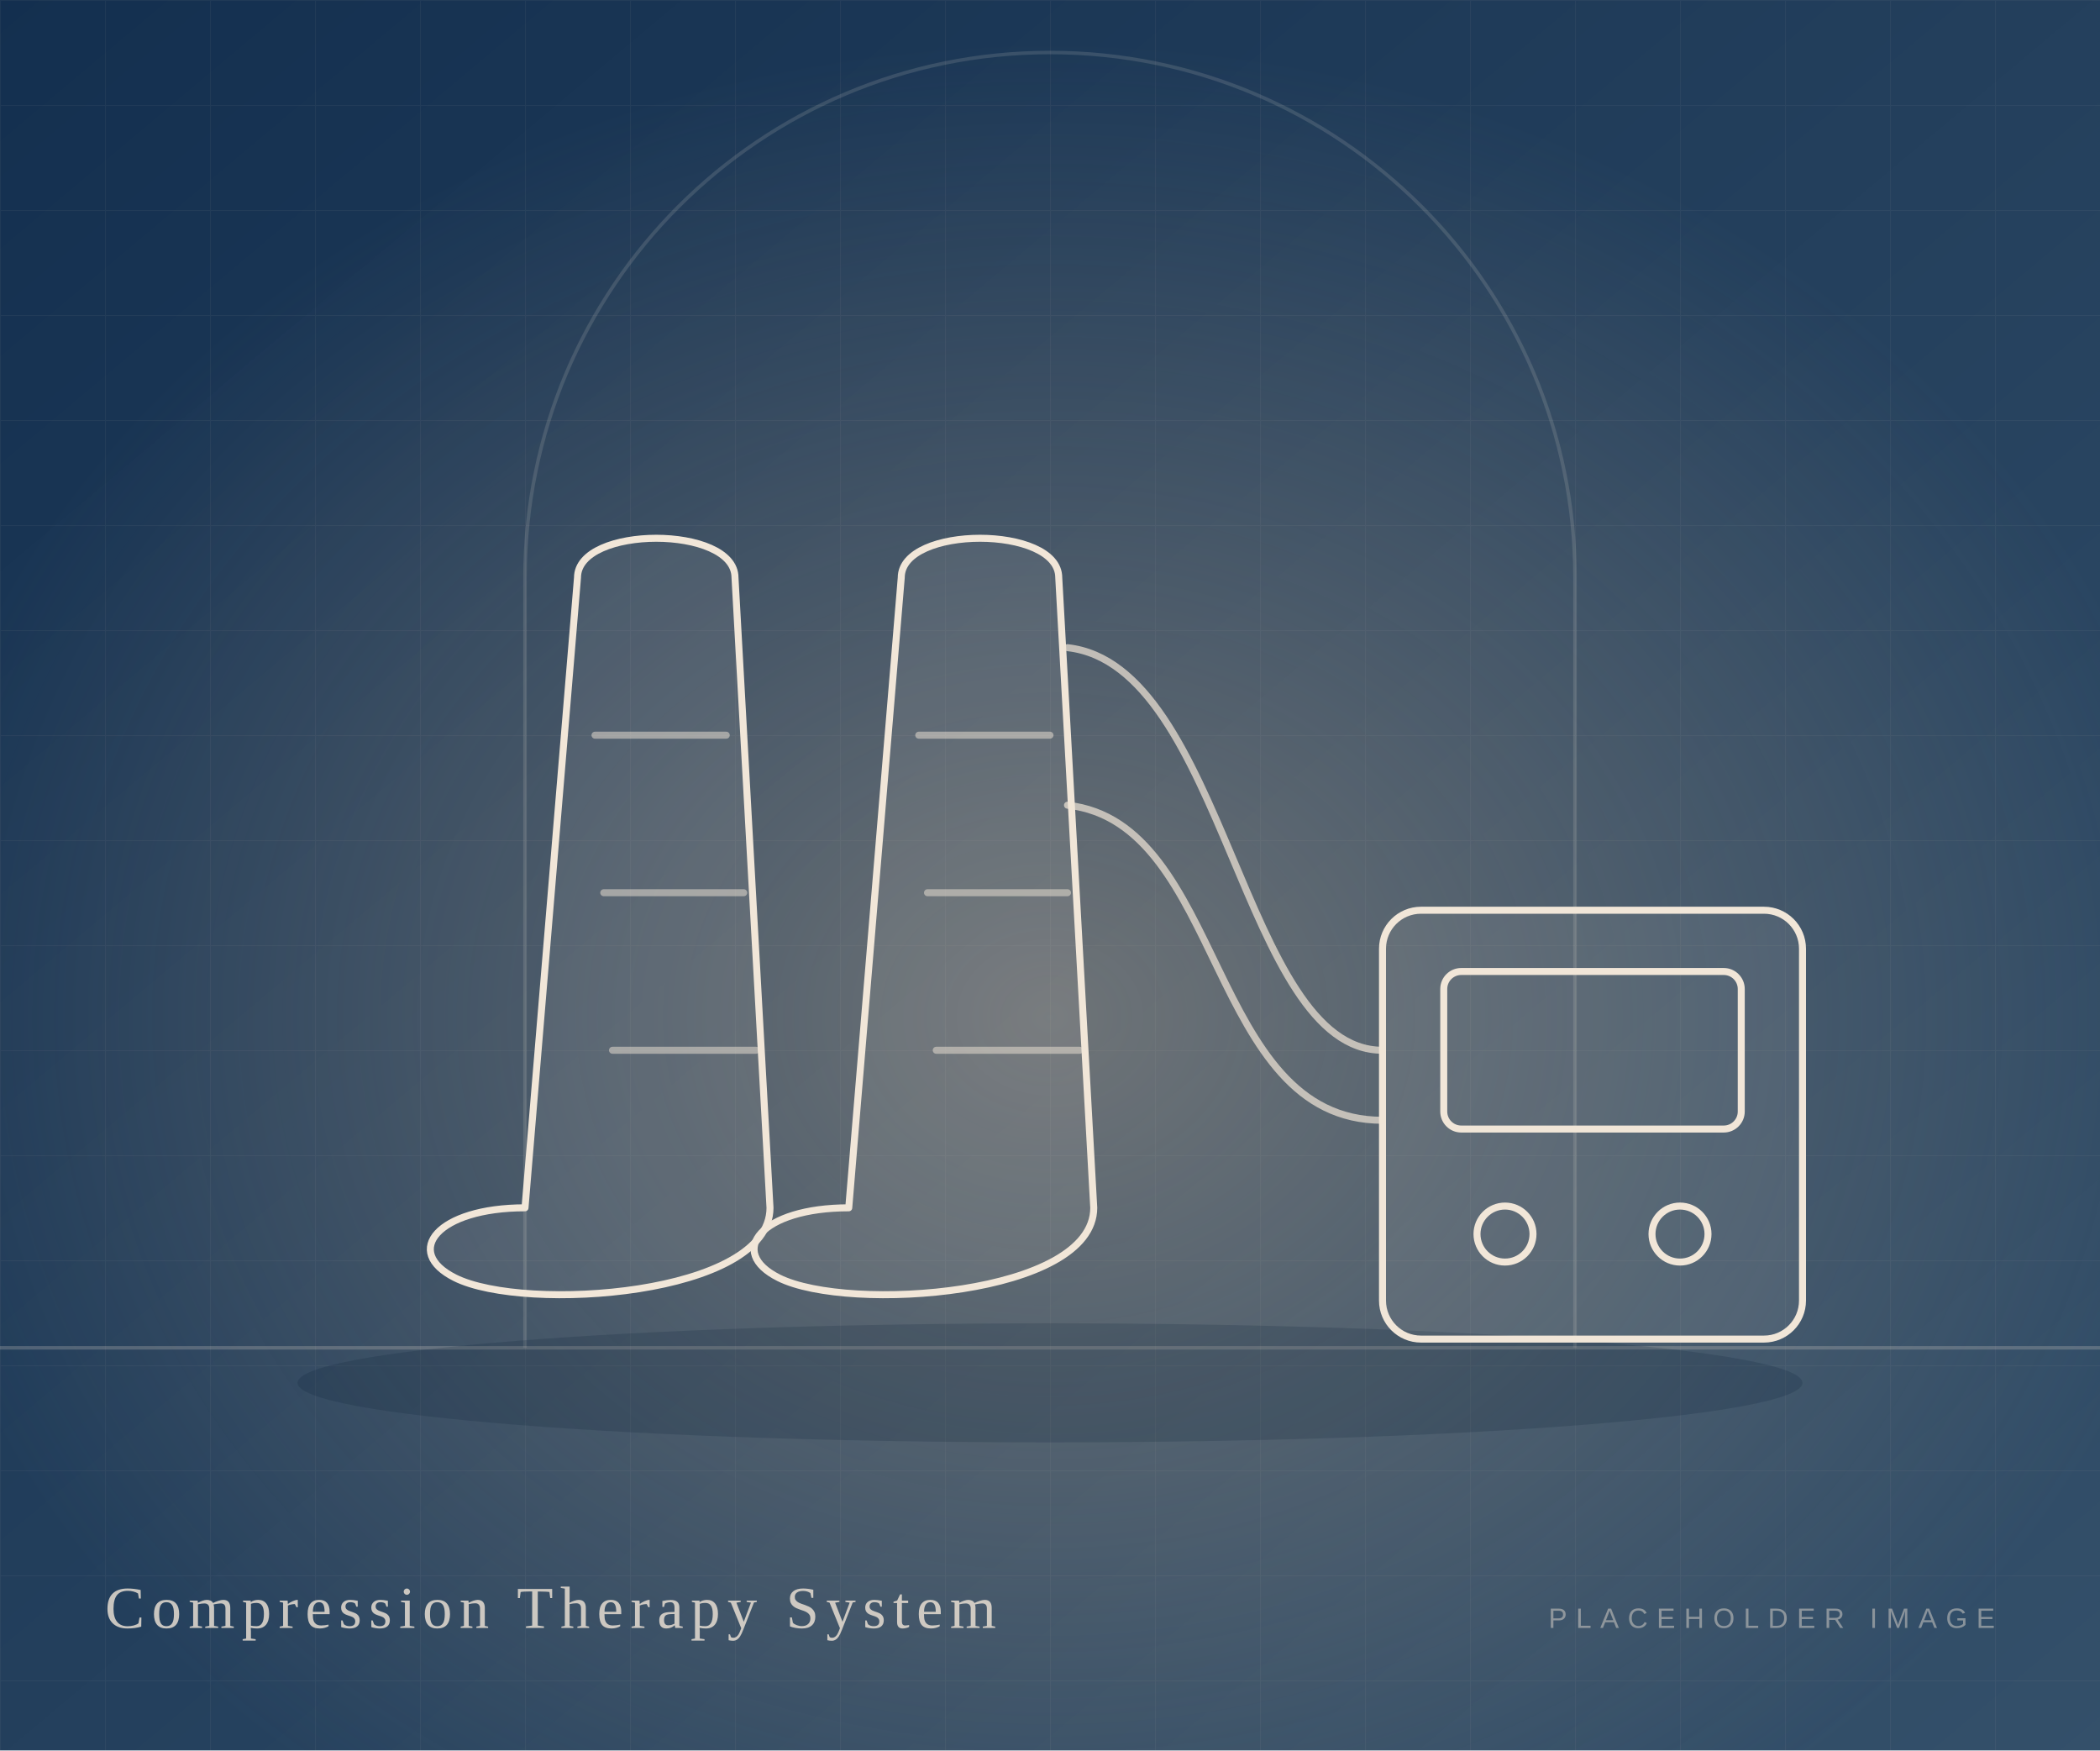
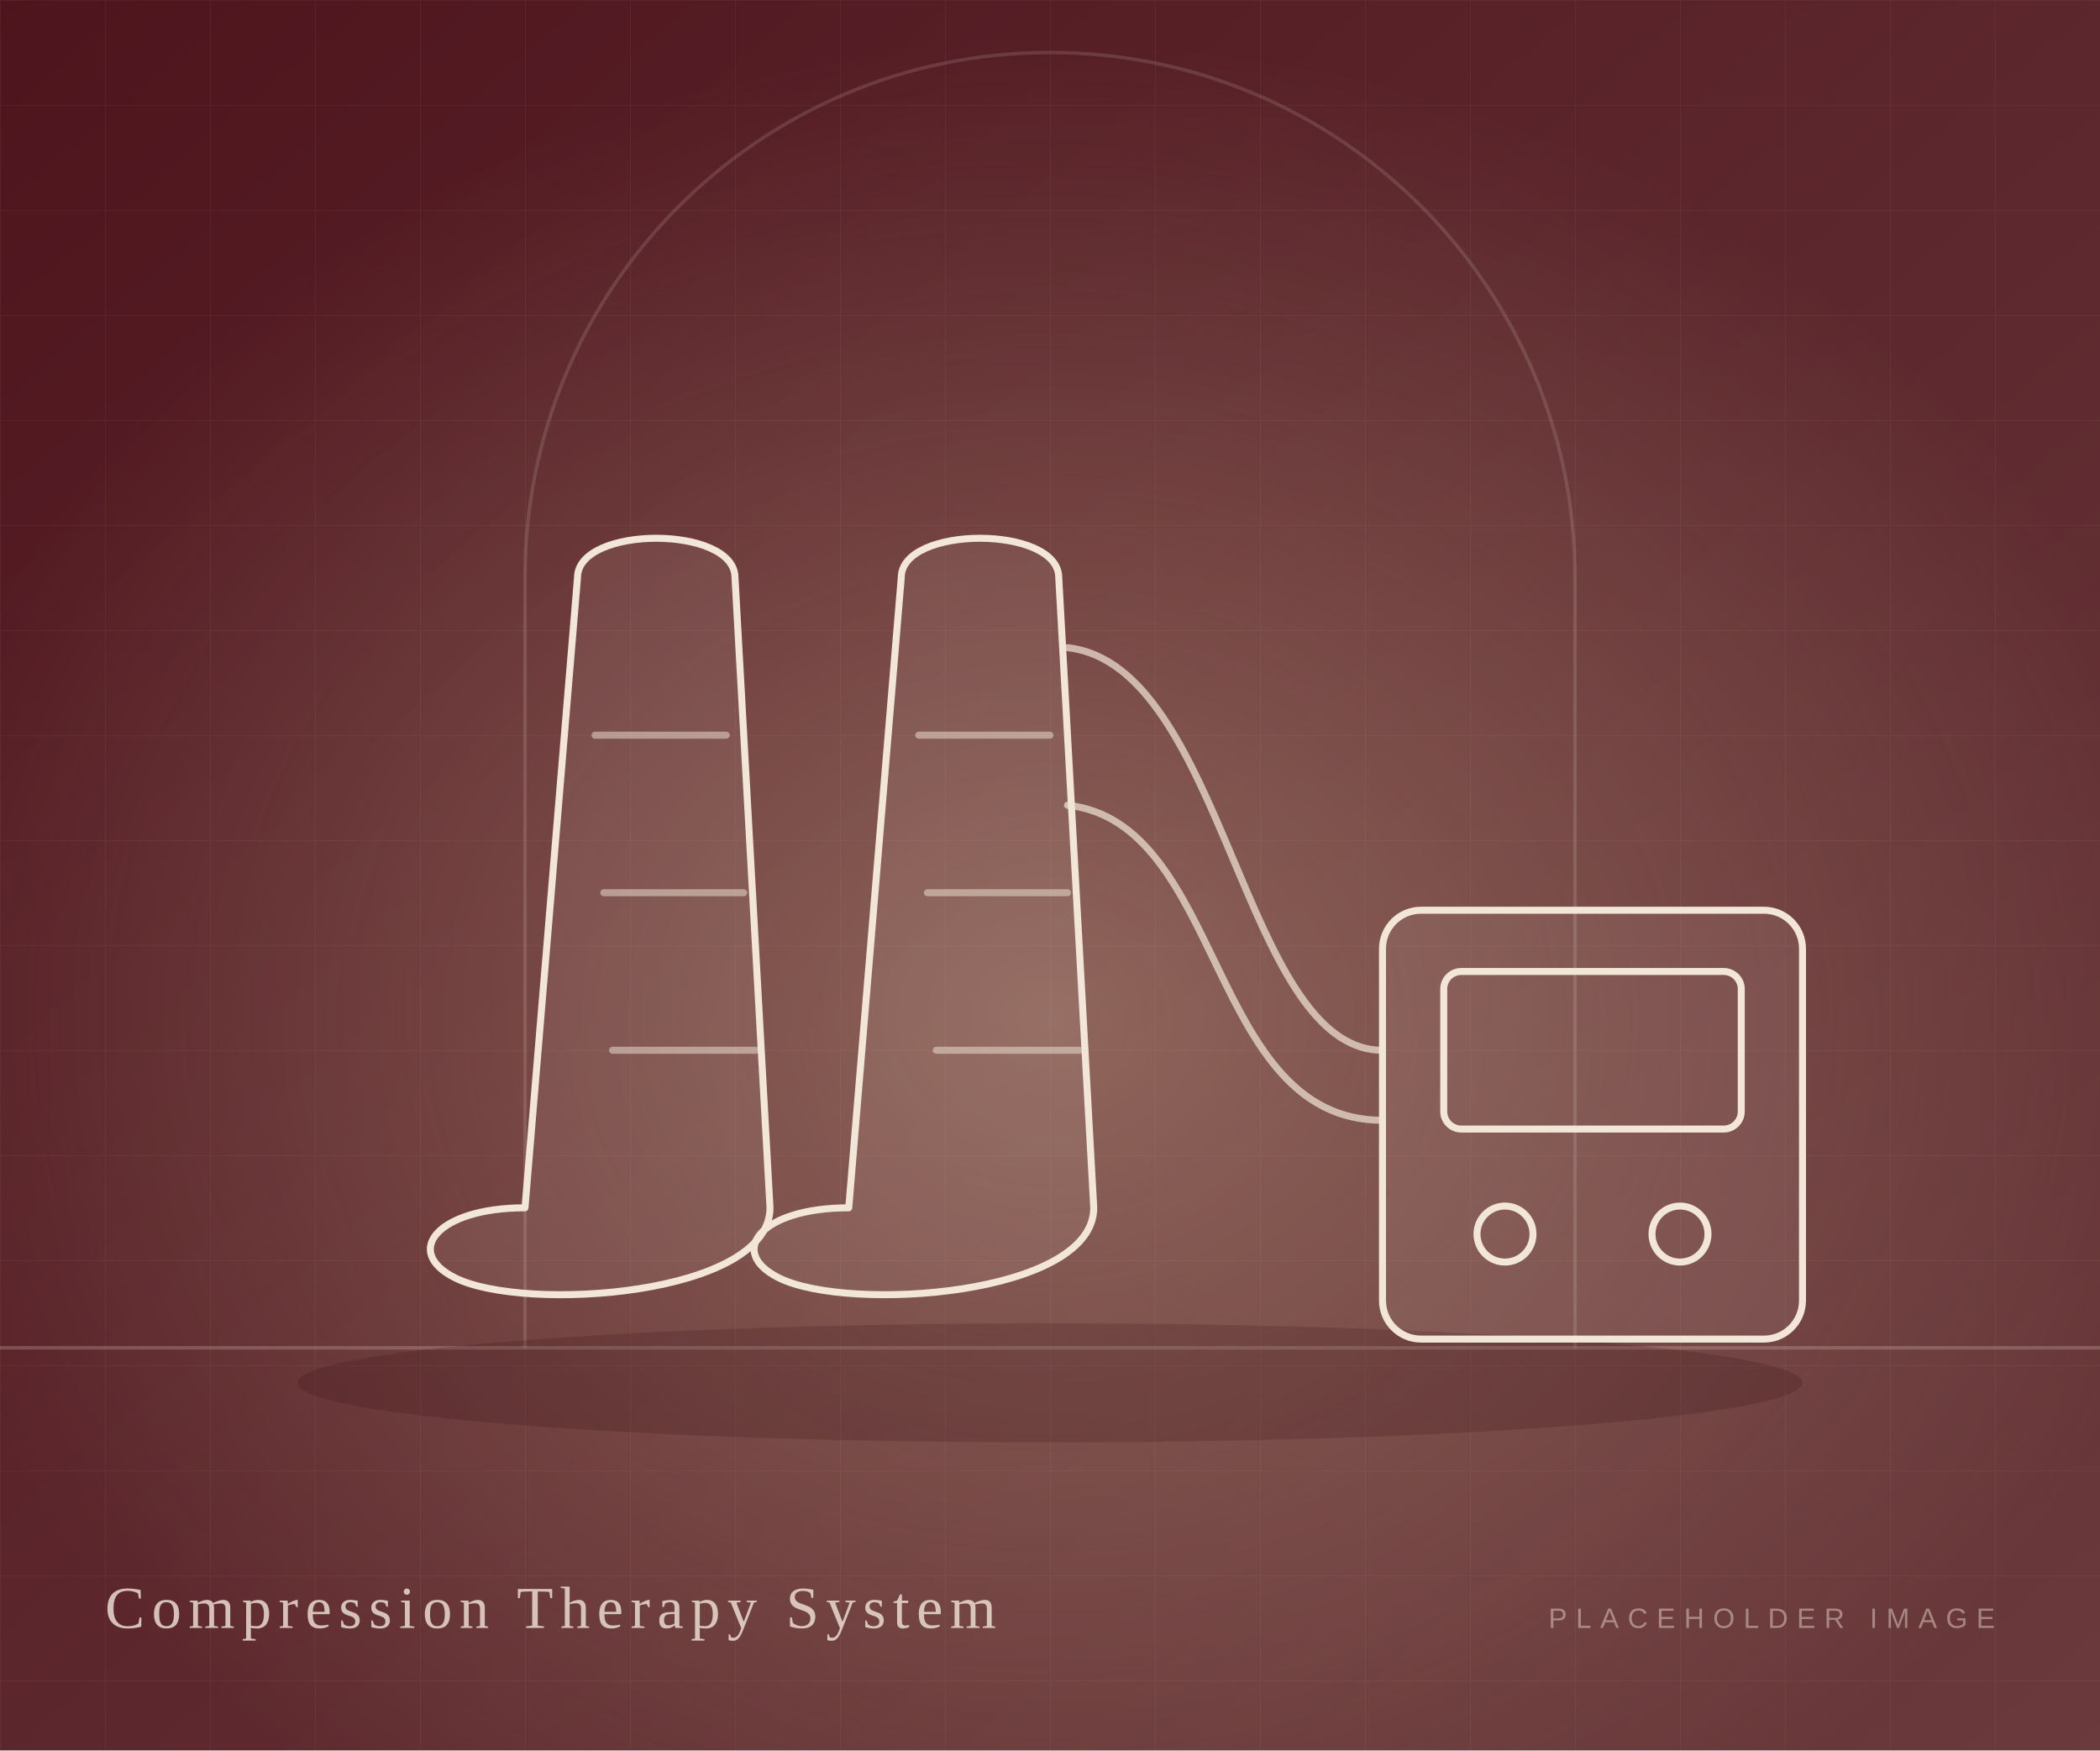
<svg xmlns="http://www.w3.org/2000/svg" viewBox="0 0 1200 1000" preserveAspectRatio="xMidYMid slice" role="img" aria-label="Compression Therapy System placeholder">
  <defs>
    <linearGradient id="bg" x1="0" y1="0" x2="1" y2="1">
-       <stop offset="0" stop-color="#132F4F" />
-       <stop offset="1" stop-color="#34506A" />
+       <stop offset="0" stop-color="#4E141D" />
+       <stop offset="1" stop-color="#6A3A3C" />
    </linearGradient>
    <radialGradient id="glow" cx="0.5" cy="0.58" r="0.55">
      <stop offset="0" stop-color="#d3b99a" stop-opacity="0.42" />
      <stop offset="1" stop-color="#d3b99a" stop-opacity="0" />
    </radialGradient>
    <pattern id="grid" width="60" height="60" patternUnits="userSpaceOnUse">
      <path d="M60 0H0V60" fill="none" stroke="#f1e6d8" stroke-opacity="0.05" />
    </pattern>
  </defs>
  <rect width="1200" height="1000" fill="url(#bg)" />
  <rect width="1200" height="1000" fill="url(#grid)" />
  <rect width="1200" height="1000" fill="url(#glow)" />
  <path d="M300 770V330a300 300 0 0 1 600 0v440" fill="none" stroke="#f1e6d8" stroke-opacity="0.14" stroke-width="2" />
  <path d="M0 770H1200" stroke="#f1e6d8" stroke-opacity="0.22" stroke-width="2" />
-   <ellipse cx="600" cy="790" rx="430" ry="34" fill="#0A1C33" fill-opacity="0.18" />
+   <ellipse cx="600" cy="790" rx="430" ry="34" fill="#2E0A10" fill-opacity="0.18" />
  <g fill="none" stroke="#f1e6d8" stroke-width="4" stroke-linecap="round" stroke-linejoin="round">
    <path d="M330 330C330 300 420 300 420 330L440 690C440 740 300 750 260 730C230 715 250 690 300 690Z" fill="#f1e6d8" fill-opacity="0.08" />
    <path d="M515 330C515 300 605 300 605 330L625 690C625 740 485 750 445 730C415 715 435 690 485 690Z" fill="#f1e6d8" fill-opacity="0.08" />
    <path d="M340 420H415M345 510H425M350 600H432M525 420H600M530 510H610M535 600H617" stroke-opacity="0.5" />
    <rect x="790" y="520" width="240" height="245" rx="22" fill="#f1e6d8" fill-opacity="0.08" />
    <rect x="825" y="555" width="170" height="90" rx="10" />
    <circle cx="860" cy="705" r="16" />
    <circle cx="960" cy="705" r="16" />
    <path d="M790 600C710 600 700 380 610 370M790 640C690 640 700 470 610 460" stroke-opacity="0.7" />
  </g>
  <text x="60" y="930" font-family="Georgia, 'Times New Roman', serif" font-size="34" fill="#f1e6d8" fill-opacity="0.8" letter-spacing="4">Compression Therapy System</text>
  <text x="1140" y="930" text-anchor="end" font-family="Arial, Helvetica, sans-serif" font-size="16" fill="#f1e6d8" fill-opacity="0.45" letter-spacing="5">PLACEHOLDER IMAGE</text>
</svg>
